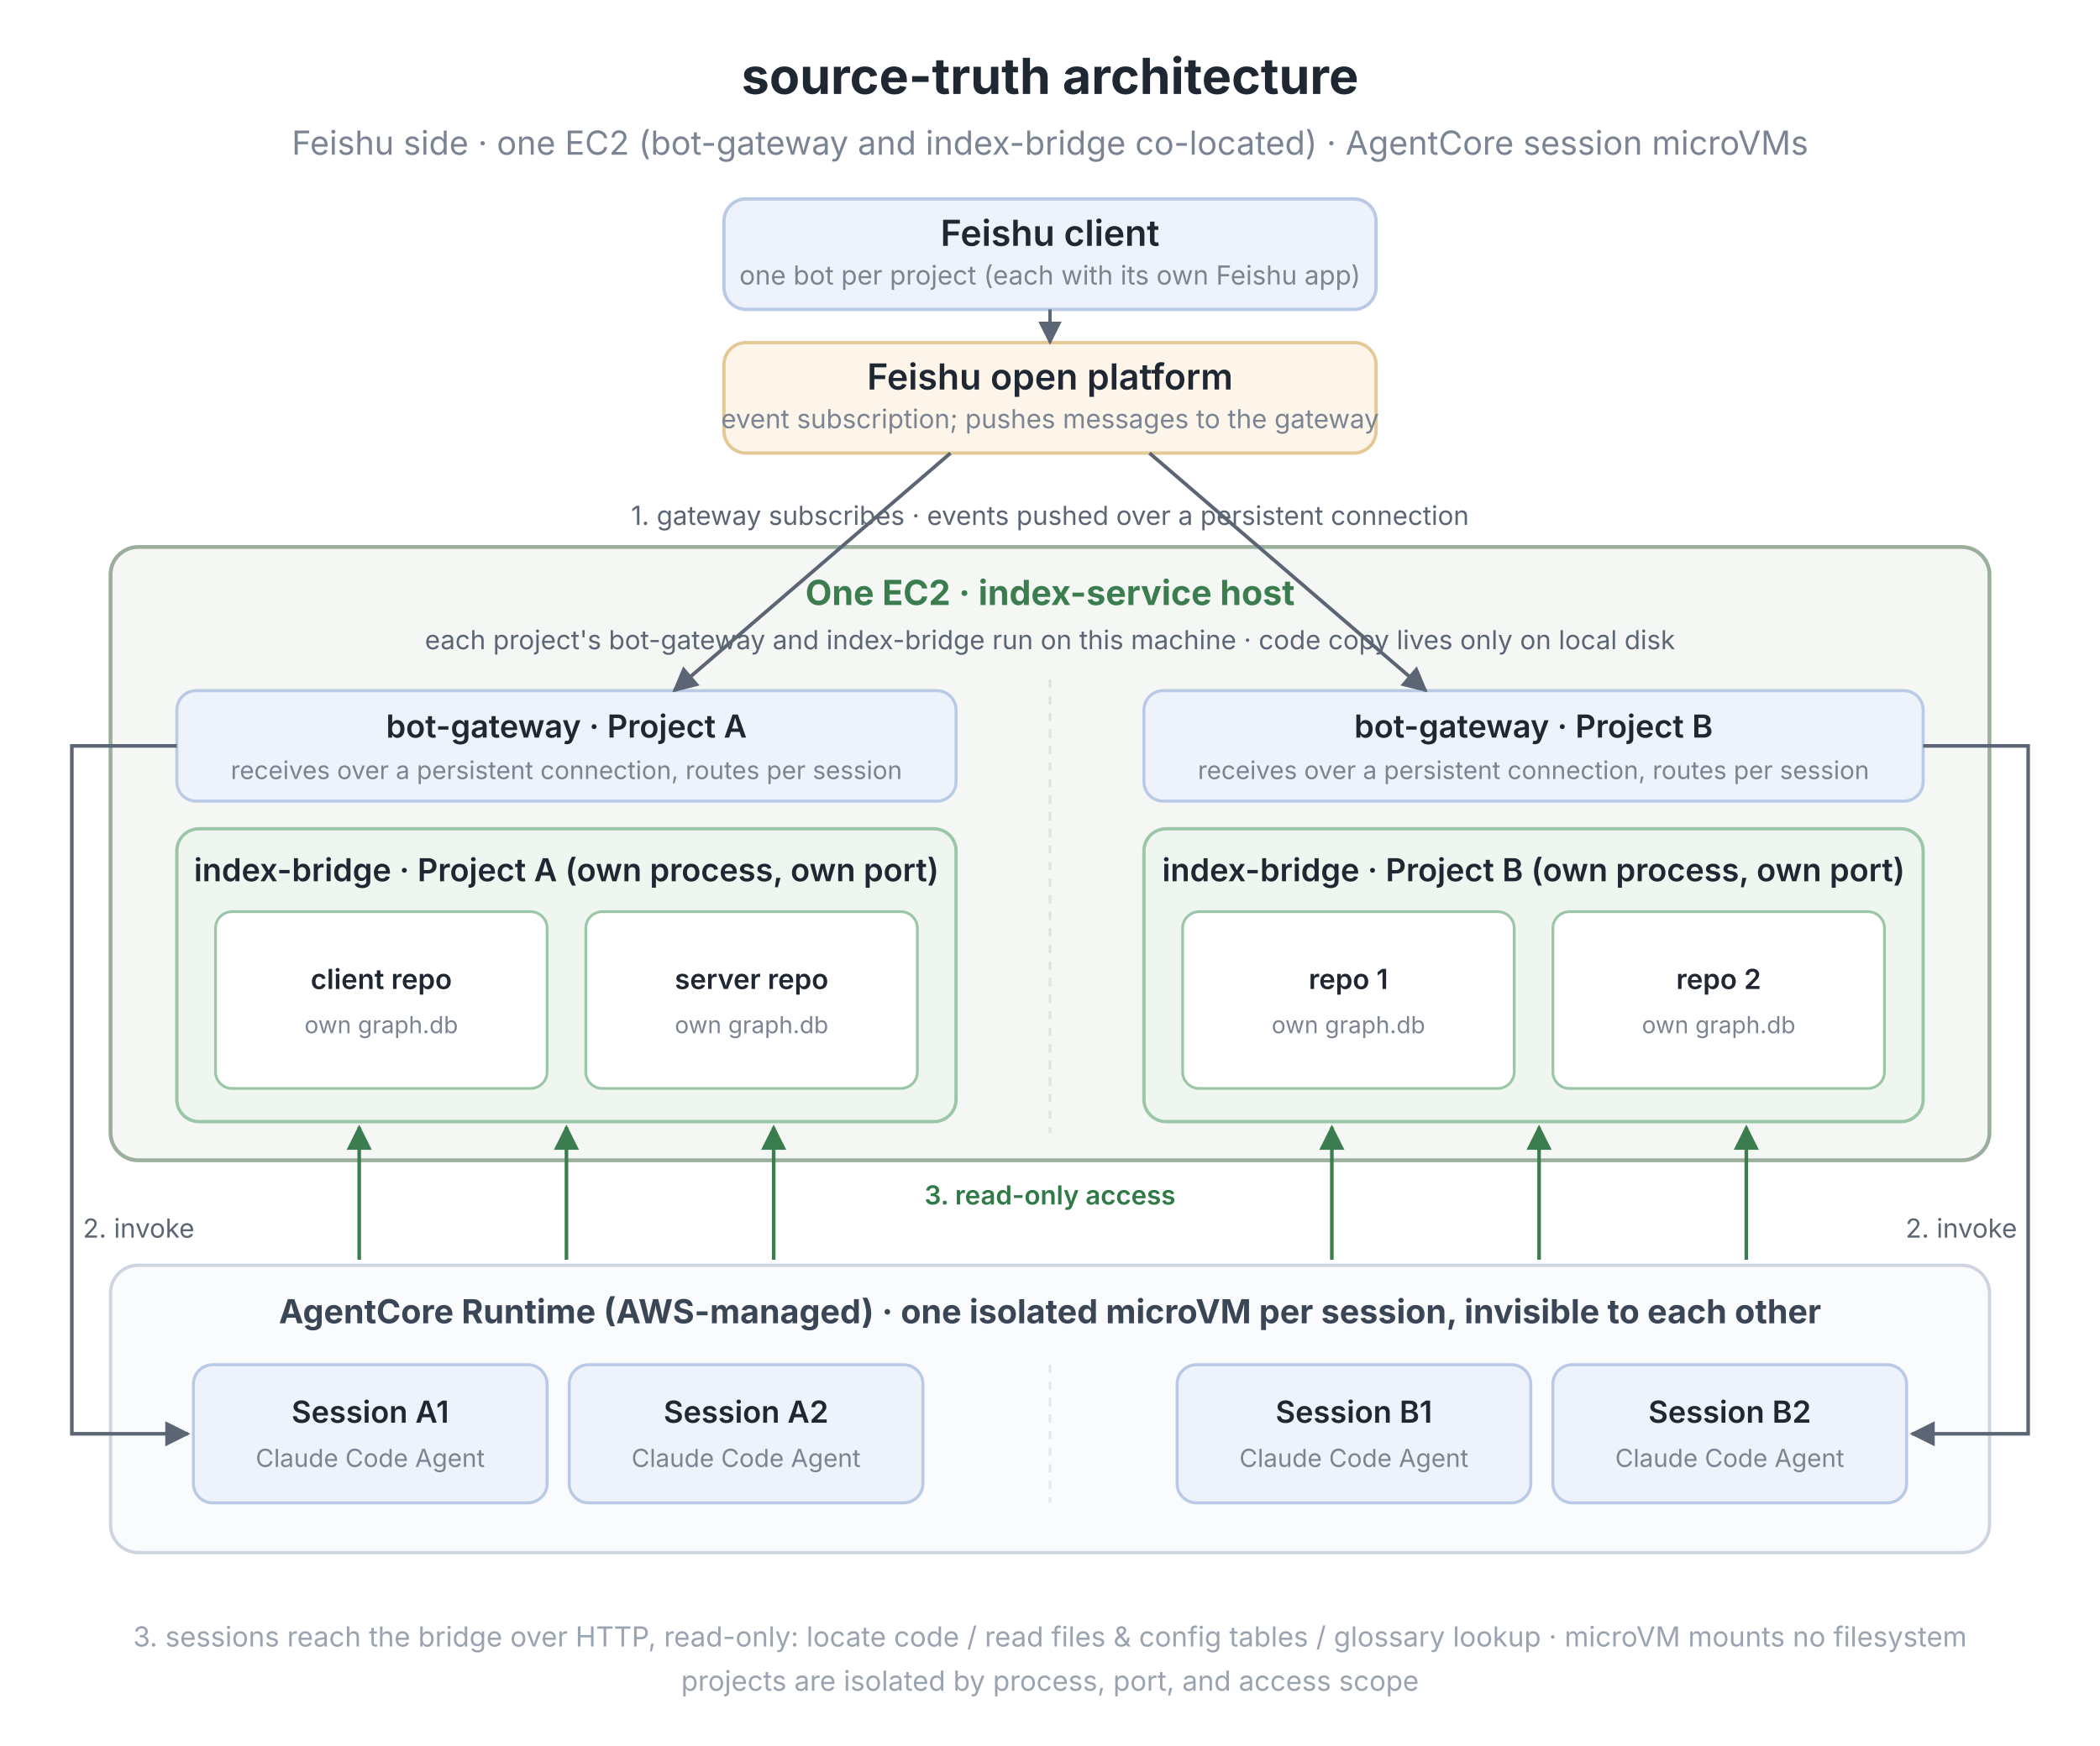
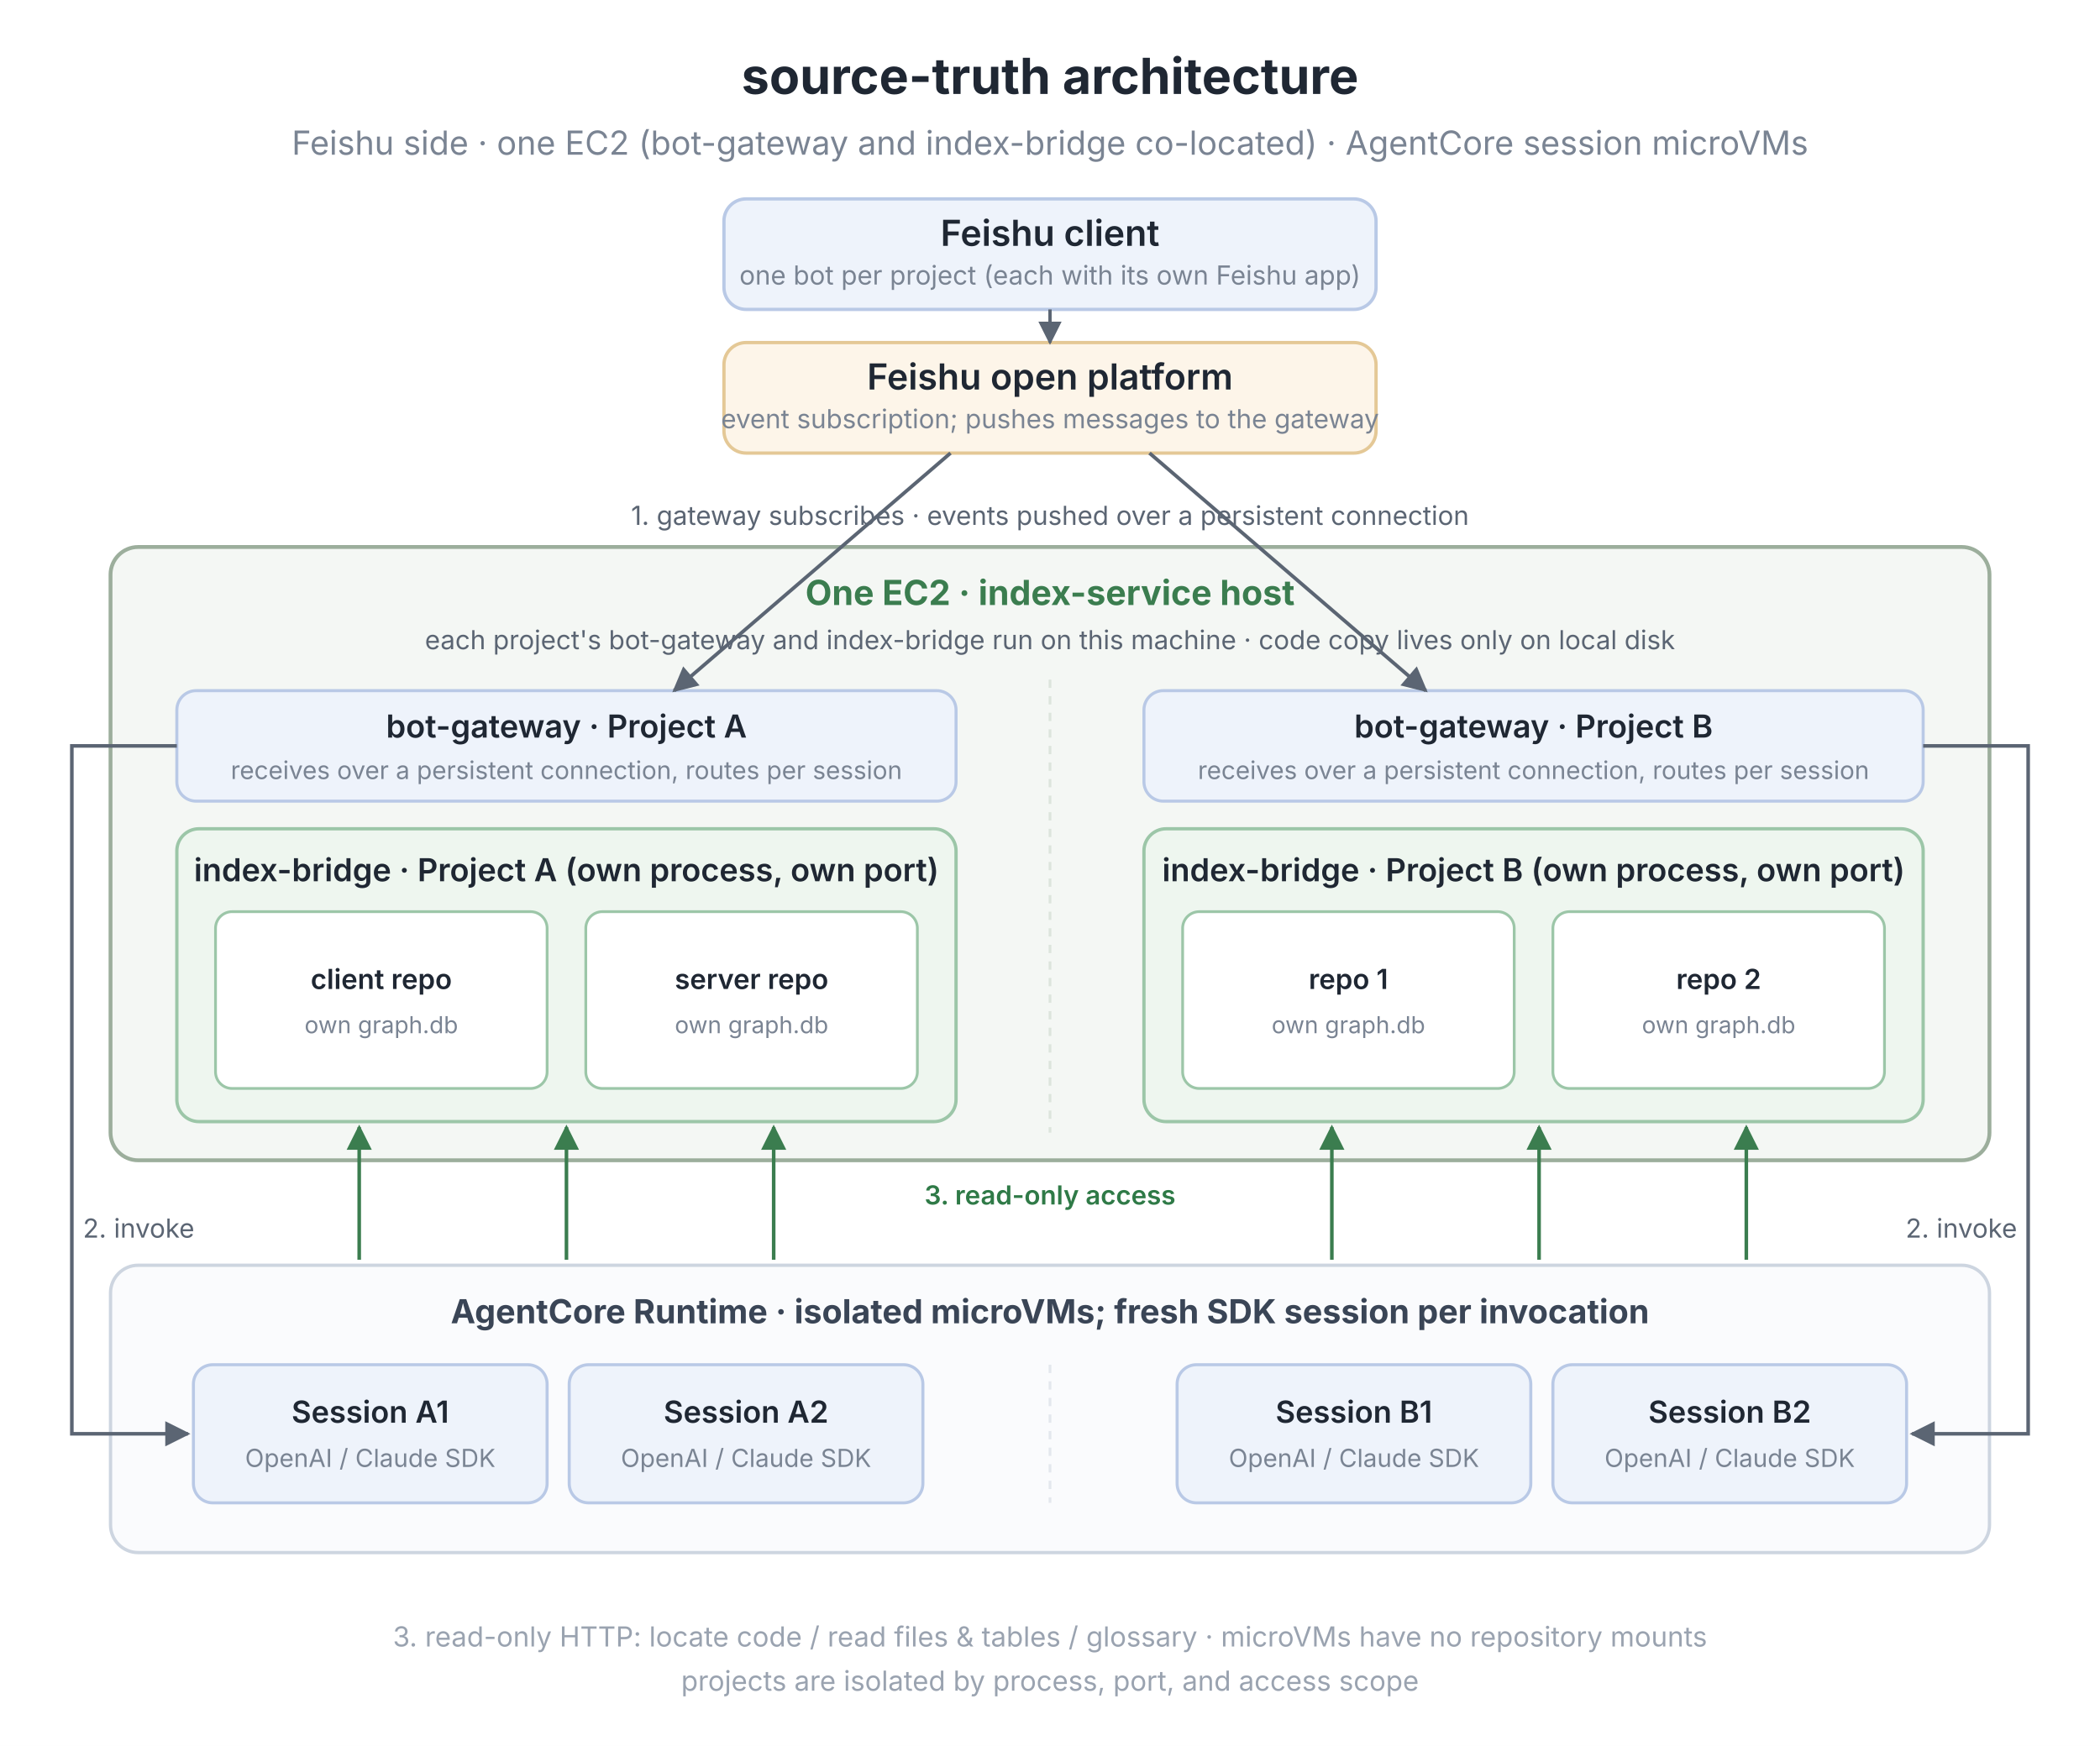
<svg xmlns="http://www.w3.org/2000/svg" width="760" height="632" viewBox="0 0 760 632" font-family="-apple-system, BlinkMacSystemFont, 'Segoe UI', 'PingFang SC', 'Microsoft YaHei', sans-serif">
  <defs>
    <marker id="arrow" viewBox="0 0 10 10" refX="9" refY="5" markerWidth="7" markerHeight="7" orient="auto-start-reverse">
      <path d="M0,0 L10,5 L0,10 z" fill="#5b6573" />
    </marker>
    <marker id="arrowgreen" viewBox="0 0 10 10" refX="9" refY="5" markerWidth="7" markerHeight="7" orient="auto-start-reverse">
      <path d="M0,0 L10,5 L0,10 z" fill="#3b7d4f" />
    </marker>
  </defs>
  <rect x="0" y="0" width="760" height="632" fill="#ffffff" />
  <text x="380" y="34" text-anchor="middle" font-size="18" font-weight="700" fill="#1f2733">source-truth architecture</text>
  <text x="380" y="56" text-anchor="middle" font-size="12" fill="#7a8493">Feishu side · one EC2 (bot-gateway and index-bridge co-located) · AgentCore session microVMs</text>
  <rect x="262" y="72" width="236" height="40" rx="8" fill="#eef3fb" stroke="#b9c9e6" stroke-width="1.2" />
  <text x="380" y="89" text-anchor="middle" font-size="13" font-weight="600" fill="#1f2733">Feishu client</text>
  <text x="380" y="103" text-anchor="middle" font-size="9.5" fill="#7a8493">one bot per project (each with its own Feishu app)</text>
  <rect x="262" y="124" width="236" height="40" rx="8" fill="#fdf5e9" stroke="#e4c896" stroke-width="1.2" />
  <text x="380" y="141" text-anchor="middle" font-size="13" font-weight="600" fill="#1f2733">Feishu open platform</text>
  <text x="380" y="155" text-anchor="middle" font-size="9.5" fill="#7a8493">event subscription; pushes messages to the gateway</text>
  <line x1="380" y1="112" x2="380" y2="124" stroke="#5b6573" stroke-width="1.2" marker-end="url(#arrow)" />
  <rect x="40" y="198" width="680" height="222" rx="10" fill="#f4f7f4" stroke="#9cae9c" stroke-width="1.4" />
  <text x="380" y="219" text-anchor="middle" font-size="12.5" font-weight="700" fill="#3b7d4f">One EC2 · index-service host</text>
  <text x="380" y="235" text-anchor="middle" font-size="9.5" fill="#5b6573">each project's bot-gateway and index-bridge run on this machine · code copy lives only on local disk</text>
  <line x1="380" y1="246" x2="380" y2="410" stroke="#dde5dd" stroke-width="1" stroke-dasharray="3,3" />
  <rect x="64" y="250" width="282" height="40" rx="7" fill="#eef3fb" stroke="#b9c9e6" stroke-width="1.1" />
  <text x="205" y="267" text-anchor="middle" font-size="11.5" font-weight="600" fill="#1f2733">bot-gateway · Project A</text>
  <text x="205" y="282" text-anchor="middle" font-size="9" fill="#7a8493">receives over a persistent connection, routes per session</text>
  <rect x="414" y="250" width="282" height="40" rx="7" fill="#eef3fb" stroke="#b9c9e6" stroke-width="1.1" />
  <text x="555" y="267" text-anchor="middle" font-size="11.5" font-weight="600" fill="#1f2733">bot-gateway · Project B</text>
  <text x="555" y="282" text-anchor="middle" font-size="9" fill="#7a8493">receives over a persistent connection, routes per session</text>
  <rect x="64" y="300" width="282" height="106" rx="8" fill="#eef6ef" stroke="#9cc6a8" stroke-width="1.2" />
  <text x="205" y="319" text-anchor="middle" font-size="11.5" font-weight="600" fill="#1f2733">index-bridge · Project A (own process, own port)</text>
  <rect x="78" y="330" width="120" height="64" rx="6" fill="#ffffff" stroke="#9cc6a8" stroke-width="1" />
  <text x="138" y="358" text-anchor="middle" font-size="10" font-weight="600" fill="#1f2733">client repo</text>
  <text x="138" y="374" text-anchor="middle" font-size="8.5" fill="#7a8493">own graph.db</text>
  <rect x="212" y="330" width="120" height="64" rx="6" fill="#ffffff" stroke="#9cc6a8" stroke-width="1" />
  <text x="272" y="358" text-anchor="middle" font-size="10" font-weight="600" fill="#1f2733">server repo</text>
  <text x="272" y="374" text-anchor="middle" font-size="8.5" fill="#7a8493">own graph.db</text>
  <rect x="414" y="300" width="282" height="106" rx="8" fill="#eef6ef" stroke="#9cc6a8" stroke-width="1.2" />
  <text x="555" y="319" text-anchor="middle" font-size="11.5" font-weight="600" fill="#1f2733">index-bridge · Project B (own process, own port)</text>
  <rect x="428" y="330" width="120" height="64" rx="6" fill="#ffffff" stroke="#9cc6a8" stroke-width="1" />
  <text x="488" y="358" text-anchor="middle" font-size="10" font-weight="600" fill="#1f2733">repo 1</text>
  <text x="488" y="374" text-anchor="middle" font-size="8.5" fill="#7a8493">own graph.db</text>
  <rect x="562" y="330" width="120" height="64" rx="6" fill="#ffffff" stroke="#9cc6a8" stroke-width="1" />
  <text x="622" y="358" text-anchor="middle" font-size="10" font-weight="600" fill="#1f2733">repo 2</text>
  <text x="622" y="374" text-anchor="middle" font-size="8.5" fill="#7a8493">own graph.db</text>
  <rect x="40" y="458" width="680" height="104" rx="10" fill="#fafbfd" stroke="#cdd5e0" stroke-width="1.2" />
-   <text x="380" y="479" text-anchor="middle" font-size="12" font-weight="700" fill="#3a4556">AgentCore Runtime (AWS-managed) · one isolated microVM per session, invisible to each other</text>
+   <text x="380" y="479" text-anchor="middle" font-size="12" font-weight="700" fill="#3a4556">AgentCore Runtime · isolated microVMs; fresh SDK session per invocation</text>
  <rect x="70" y="494" width="128" height="50" rx="7" fill="#eef3fb" stroke="#b9c9e6" stroke-width="1.1" />
  <text x="134" y="515" text-anchor="middle" font-size="11" font-weight="600" fill="#1f2733">Session A1</text>
-   <text x="134" y="531" text-anchor="middle" font-size="9" fill="#7a8493">Claude Code Agent</text>
+   <text x="134" y="531" text-anchor="middle" font-size="9" fill="#7a8493">OpenAI / Claude SDK</text>
  <rect x="206" y="494" width="128" height="50" rx="7" fill="#eef3fb" stroke="#b9c9e6" stroke-width="1.1" />
  <text x="270" y="515" text-anchor="middle" font-size="11" font-weight="600" fill="#1f2733">Session A2</text>
-   <text x="270" y="531" text-anchor="middle" font-size="9" fill="#7a8493">Claude Code Agent</text>
+   <text x="270" y="531" text-anchor="middle" font-size="9" fill="#7a8493">OpenAI / Claude SDK</text>
  <rect x="426" y="494" width="128" height="50" rx="7" fill="#eef3fb" stroke="#b9c9e6" stroke-width="1.1" />
  <text x="490" y="515" text-anchor="middle" font-size="11" font-weight="600" fill="#1f2733">Session B1</text>
-   <text x="490" y="531" text-anchor="middle" font-size="9" fill="#7a8493">Claude Code Agent</text>
+   <text x="490" y="531" text-anchor="middle" font-size="9" fill="#7a8493">OpenAI / Claude SDK</text>
  <rect x="562" y="494" width="128" height="50" rx="7" fill="#eef3fb" stroke="#b9c9e6" stroke-width="1.1" />
  <text x="626" y="515" text-anchor="middle" font-size="11" font-weight="600" fill="#1f2733">Session B2</text>
-   <text x="626" y="531" text-anchor="middle" font-size="9" fill="#7a8493">Claude Code Agent</text>
+   <text x="626" y="531" text-anchor="middle" font-size="9" fill="#7a8493">OpenAI / Claude SDK</text>
  <line x1="380" y1="494" x2="380" y2="544" stroke="#e4e8ee" stroke-width="1" stroke-dasharray="3,3" />
  <line x1="344" y1="164" x2="244" y2="250" stroke="#5b6573" stroke-width="1.3" marker-end="url(#arrow)" />
  <line x1="416" y1="164" x2="516" y2="250" stroke="#5b6573" stroke-width="1.3" marker-end="url(#arrow)" />
  <text x="380" y="190" text-anchor="middle" font-size="9.5" fill="#5b6573">1. gateway subscribes · events pushed over a persistent connection</text>
  <path d="M64 270 H26 V519 H68" fill="none" stroke="#5b6573" stroke-width="1.3" marker-end="url(#arrow)" />
  <text x="30" y="448" font-size="9.5" fill="#5b6573">2. invoke</text>
  <path d="M696 270 H734 V519 H692" fill="none" stroke="#5b6573" stroke-width="1.3" marker-end="url(#arrow)" />
  <text x="730" y="448" text-anchor="end" font-size="9.5" fill="#5b6573">2. invoke</text>
  <line x1="130" y1="456" x2="130" y2="408" stroke="#3b7d4f" stroke-width="1.3" marker-end="url(#arrowgreen)" />
  <line x1="205" y1="456" x2="205" y2="408" stroke="#3b7d4f" stroke-width="1.3" marker-end="url(#arrowgreen)" />
  <line x1="280" y1="456" x2="280" y2="408" stroke="#3b7d4f" stroke-width="1.3" marker-end="url(#arrowgreen)" />
  <line x1="482" y1="456" x2="482" y2="408" stroke="#3b7d4f" stroke-width="1.3" marker-end="url(#arrowgreen)" />
  <line x1="557" y1="456" x2="557" y2="408" stroke="#3b7d4f" stroke-width="1.3" marker-end="url(#arrowgreen)" />
  <line x1="632" y1="456" x2="632" y2="408" stroke="#3b7d4f" stroke-width="1.3" marker-end="url(#arrowgreen)" />
  <text x="380" y="436" text-anchor="middle" font-size="9.5" fill="#2f7a47" font-weight="600">3. read-only access</text>
-   <text x="380" y="596" text-anchor="middle" font-size="10" fill="#9aa3b0">3. sessions reach the bridge over HTTP, read-only: locate code / read files &amp; config tables / glossary lookup · microVM mounts no filesystem</text>
+   <text x="380" y="596" text-anchor="middle" font-size="10" fill="#9aa3b0">3. read-only HTTP: locate code / read files &amp; tables / glossary · microVMs have no repository mounts</text>
  <text x="380" y="612" text-anchor="middle" font-size="10" fill="#9aa3b0">projects are isolated by process, port, and access scope</text>
</svg>
